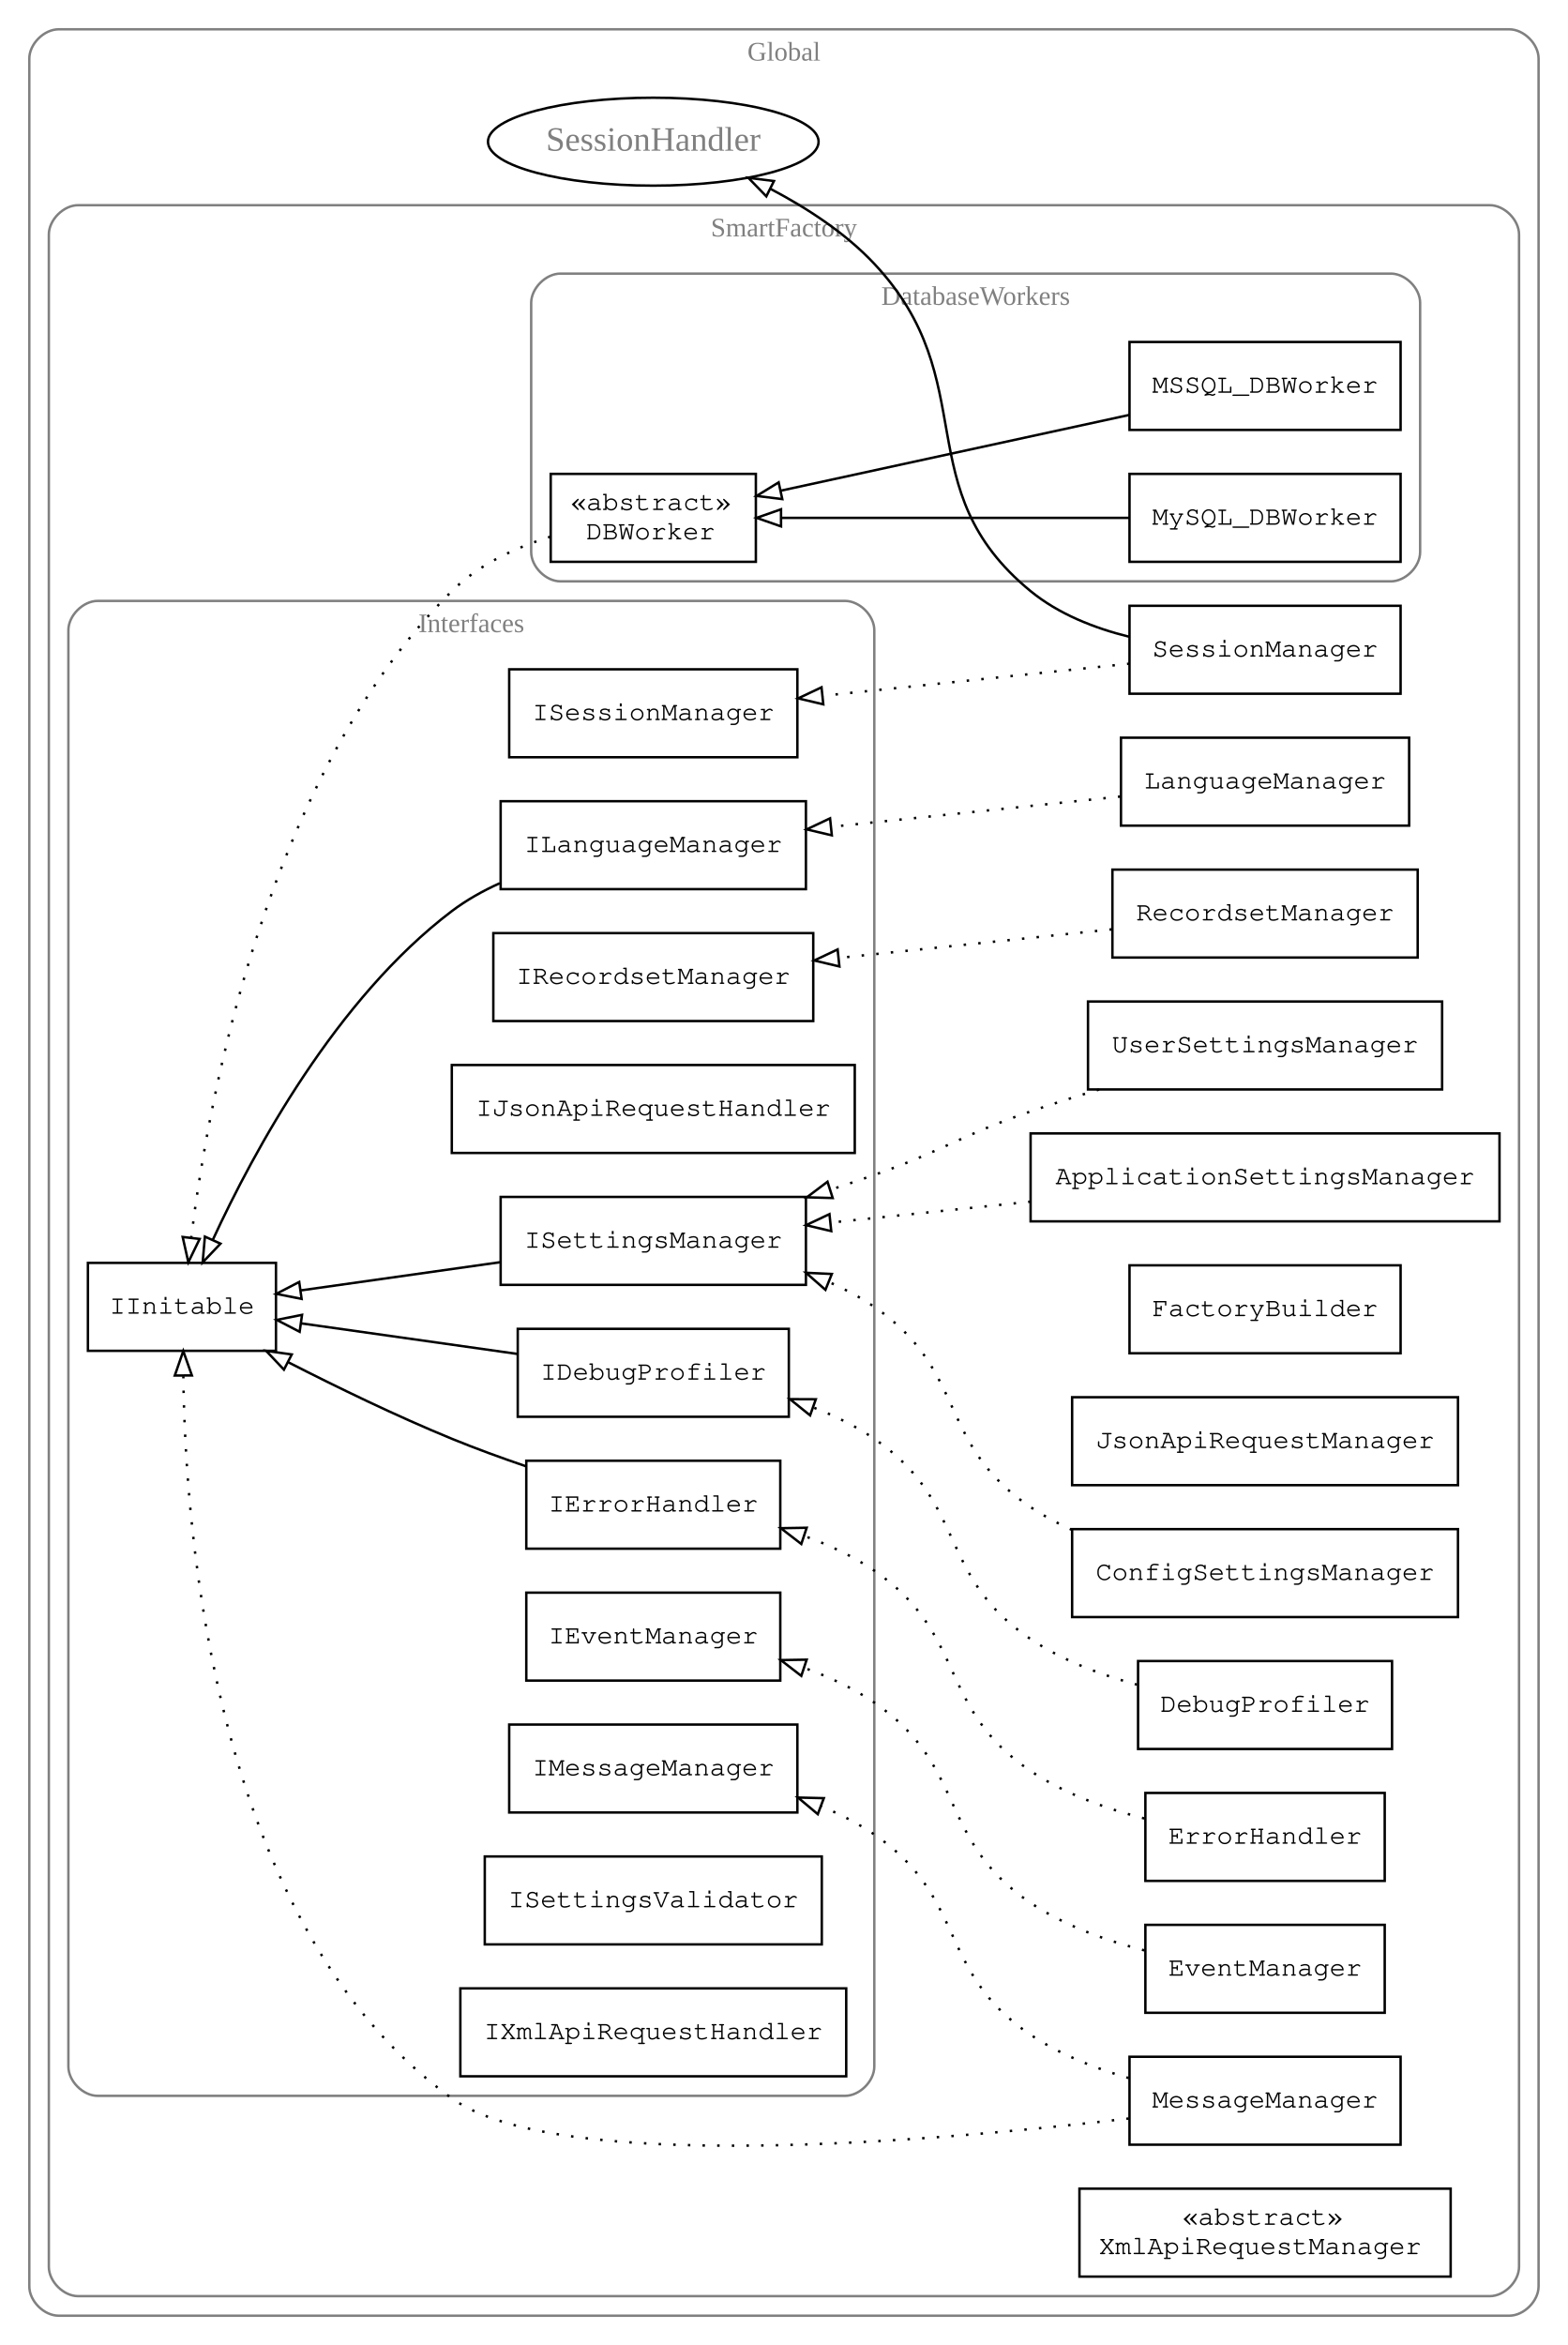
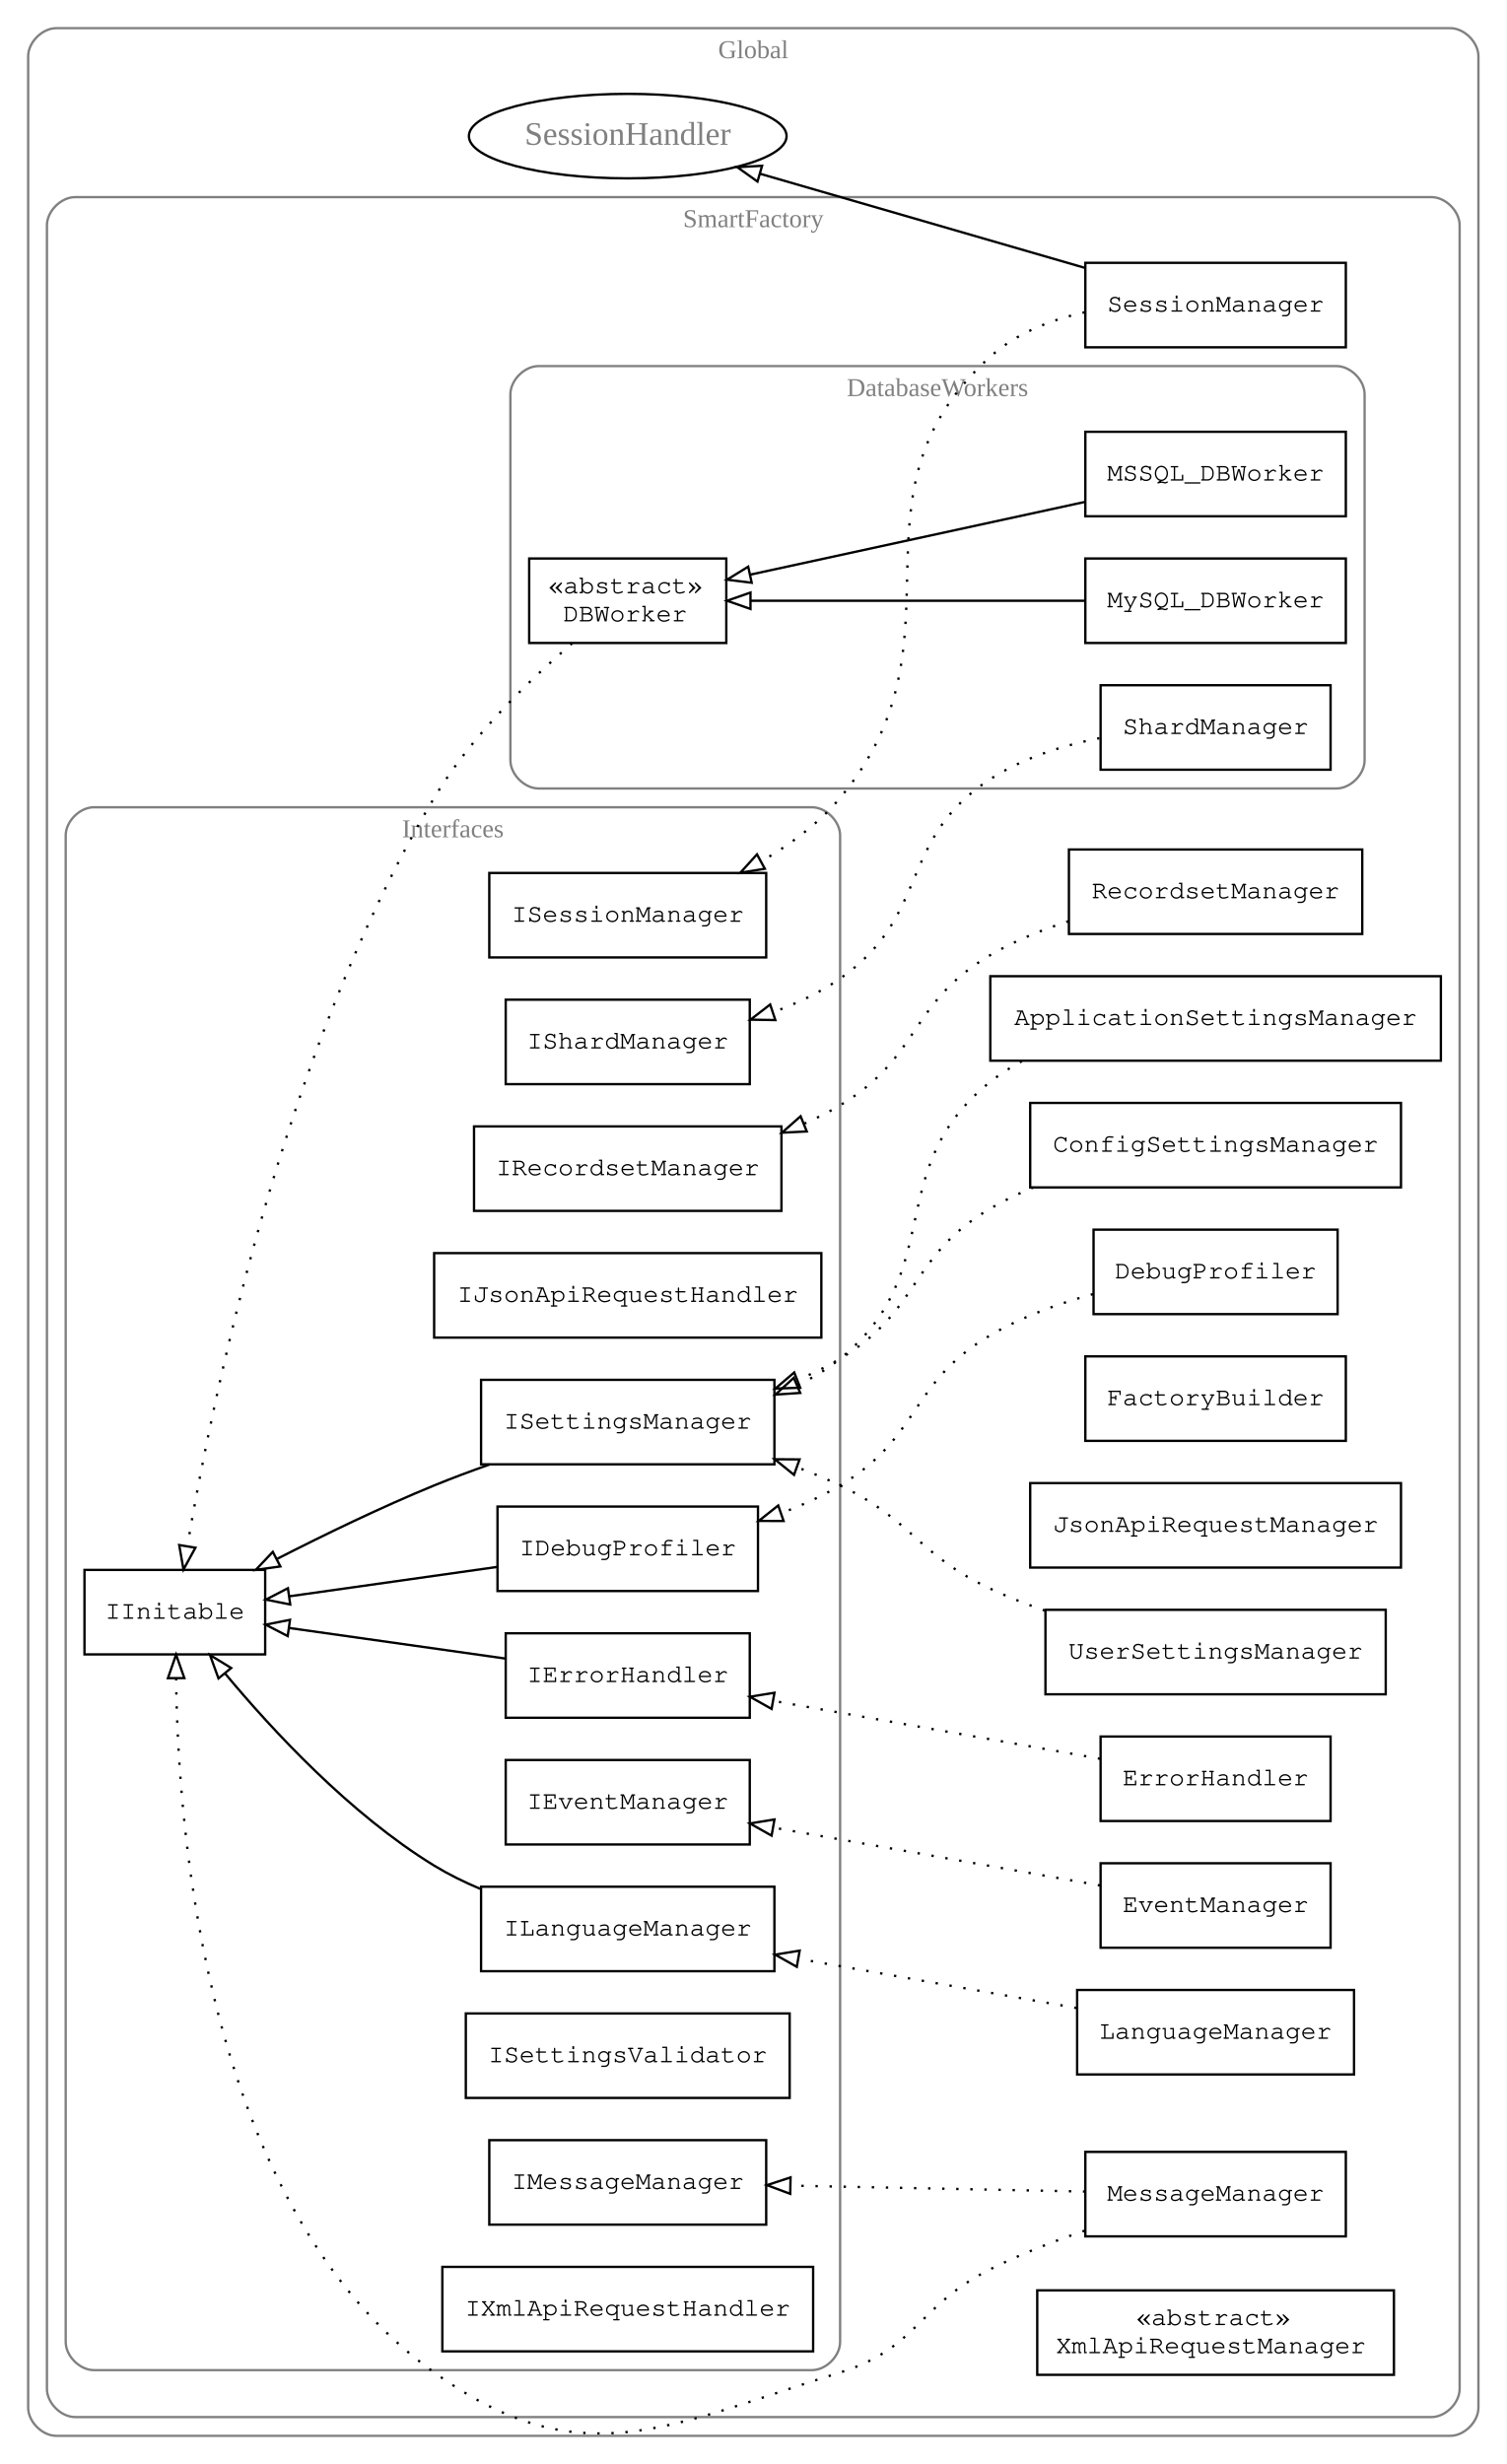
- <svg xmlns="http://www.w3.org/2000/svg" width="642pt" height="960pt" viewBox="0.00 0.00 642.00 960.00">
-   <g id="graph0" class="graph" transform="scale(1 1) rotate(0) translate(4 956)">
-     <polygon fill="white" stroke="none" points="-4,4 -4,-956 638,-956 638,4 -4,4" />
+ <svg xmlns="http://www.w3.org/2000/svg" width="642pt" height="1050pt" viewBox="0.00 0.00 642.00 1050.00">
+   <g id="graph0" class="graph" transform="scale(1 1) rotate(0) translate(4 1046)">
+     <polygon fill="white" stroke="none" points="-4,4 -4,-1046 638,-1046 638,4 -4,4" />
    <g id="clust1" class="cluster">
-       <path fill="none" stroke="gray" d="M20,-8C20,-8 614,-8 614,-8 620,-8 626,-14 626,-20 626,-20 626,-932 626,-932 626,-938 620,-944 614,-944 614,-944 20,-944 20,-944 14,-944 8,-938 8,-932 8,-932 8,-20 8,-20 8,-14 14,-8 20,-8" />
-       <text text-anchor="middle" x="317" y="-931.2" font-family="Times New Roman,serif" font-size="11.00" fill="gray">Global</text>
+       <path fill="none" stroke="gray" d="M20,-8C20,-8 614,-8 614,-8 620,-8 626,-14 626,-20 626,-20 626,-1022 626,-1022 626,-1028 620,-1034 614,-1034 614,-1034 20,-1034 20,-1034 14,-1034 8,-1028 8,-1022 8,-1022 8,-20 8,-20 8,-14 14,-8 20,-8" />
+       <text text-anchor="middle" x="317" y="-1021.2" font-family="Times New Roman,serif" font-size="11.00" fill="gray">Global</text>
    </g>
    <g id="clust2" class="cluster">
-       <path fill="none" stroke="gray" d="M28,-16C28,-16 606,-16 606,-16 612,-16 618,-22 618,-28 618,-28 618,-860 618,-860 618,-866 612,-872 606,-872 606,-872 28,-872 28,-872 22,-872 16,-866 16,-860 16,-860 16,-28 16,-28 16,-22 22,-16 28,-16" />
-       <text text-anchor="middle" x="317" y="-859.2" font-family="Times New Roman,serif" font-size="11.00" fill="gray">SmartFactory</text>
+       <path fill="none" stroke="gray" d="M28,-16C28,-16 606,-16 606,-16 612,-16 618,-22 618,-28 618,-28 618,-950 618,-950 618,-956 612,-962 606,-962 606,-962 28,-962 28,-962 22,-962 16,-956 16,-950 16,-950 16,-28 16,-28 16,-22 22,-16 28,-16" />
+       <text text-anchor="middle" x="317" y="-949.2" font-family="Times New Roman,serif" font-size="11.00" fill="gray">SmartFactory</text>
+     </g>
+     <g id="clust3" class="cluster">
+       <path fill="none" stroke="gray" d="M225.5,-710C225.5,-710 565.5,-710 565.5,-710 571.5,-710 577.5,-716 577.5,-722 577.5,-722 577.5,-878 577.5,-878 577.5,-884 571.5,-890 565.5,-890 565.5,-890 225.5,-890 225.5,-890 219.5,-890 213.5,-884 213.5,-878 213.5,-878 213.5,-722 213.5,-722 213.5,-716 219.5,-710 225.5,-710" />
+       <text text-anchor="middle" x="395.5" y="-877.2" font-family="Times New Roman,serif" font-size="11.00" fill="gray">DatabaseWorkers</text>
    </g>
    <g id="clust4" class="cluster">
-       <path fill="none" stroke="gray" d="M36,-98C36,-98 342,-98 342,-98 348,-98 354,-104 354,-110 354,-110 354,-698 354,-698 354,-704 348,-710 342,-710 342,-710 36,-710 36,-710 30,-710 24,-704 24,-698 24,-698 24,-110 24,-110 24,-104 30,-98 36,-98" />
-       <text text-anchor="middle" x="189" y="-697.2" font-family="Times New Roman,serif" font-size="11.00" fill="gray">Interfaces</text>
-     </g>
-     <g id="clust3" class="cluster">
-       <path fill="none" stroke="gray" d="M225.5,-718C225.5,-718 565.5,-718 565.5,-718 571.5,-718 577.5,-724 577.5,-730 577.5,-730 577.5,-832 577.5,-832 577.5,-838 571.5,-844 565.5,-844 565.5,-844 225.5,-844 225.5,-844 219.5,-844 213.5,-838 213.5,-832 213.5,-832 213.5,-730 213.5,-730 213.5,-724 219.5,-718 225.5,-718" />
-       <text text-anchor="middle" x="395.5" y="-831.2" font-family="Times New Roman,serif" font-size="11.00" fill="gray">DatabaseWorkers</text>
+       <path fill="none" stroke="gray" d="M36,-36C36,-36 342,-36 342,-36 348,-36 354,-42 354,-48 354,-48 354,-690 354,-690 354,-696 348,-702 342,-702 342,-702 36,-702 36,-702 30,-702 24,-696 24,-690 24,-690 24,-48 24,-48 24,-42 30,-36 36,-36" />
+       <text text-anchor="middle" x="189" y="-689.2" font-family="Times New Roman,serif" font-size="11.00" fill="gray">Interfaces</text>
    </g>
    <g id="node1" class="node">
-       <polygon fill="none" stroke="black" points="305.5,-762 221.5,-762 221.5,-726 305.5,-726 305.5,-762" />
-       <text text-anchor="start" x="229.5" y="-747.2" font-family="Courier,monospace" font-size="11.00">«abstract»</text>
-       <text text-anchor="start" x="236" y="-735.2" font-family="Courier,monospace" font-size="11.00">DBWorker</text>
+       <polygon fill="none" stroke="black" points="305.5,-808 221.5,-808 221.5,-772 305.5,-772 305.5,-808" />
+       <text text-anchor="start" x="229.5" y="-793.2" font-family="Courier,monospace" font-size="11.00">«abstract»</text>
+       <text text-anchor="start" x="236" y="-781.2" font-family="Courier,monospace" font-size="11.00">DBWorker</text>
+     </g>
+     <g id="node8" class="node">
+       <polygon fill="none" stroke="black" points="109,-377 32,-377 32,-341 109,-341 109,-377" />
+       <text text-anchor="middle" x="70.5" y="-356.2" font-family="Courier,monospace" font-size="11.00">IInitable</text>
+     </g>
+     <g id="edge3" class="edge">
+       <path fill="none" stroke="black" stroke-dasharray="1,5" d="M239.819,-771.869C221.577,-756.19 196.513,-731.999 181,-706 116.722,-598.276 86.278,-448.884 75.854,-387.284" />
+       <polygon fill="none" stroke="black" points="79.267,-386.466 74.19,-377.166 72.36,-387.602 79.267,-386.466" />
+     </g>
+     <g id="node2" class="node">
+       <polygon fill="none" stroke="black" points="569.5,-862 458.5,-862 458.5,-826 569.5,-826 569.5,-862" />
+       <text text-anchor="middle" x="514" y="-841.2" font-family="Courier,monospace" font-size="11.00">MSSQL_DBWorker</text>
+     </g>
+     <g id="edge4" class="edge">
+       <path fill="none" stroke="black" d="M458.466,-832.149C415.965,-822.914 357.375,-810.182 315.738,-801.134" />
+       <polygon fill="none" stroke="black" points="316.318,-797.679 305.803,-798.975 314.831,-804.519 316.318,-797.679" />
+     </g>
+     <g id="node3" class="node">
+       <polygon fill="none" stroke="black" points="569.5,-808 458.5,-808 458.5,-772 569.5,-772 569.5,-808" />
+       <text text-anchor="middle" x="514" y="-787.2" font-family="Courier,monospace" font-size="11.00">MySQL_DBWorker</text>
+     </g>
+     <g id="edge5" class="edge">
+       <path fill="none" stroke="black" d="M458.466,-790C416.055,-790 357.623,-790 316.002,-790" />
+       <polygon fill="none" stroke="black" points="315.803,-786.5 305.803,-790 315.803,-793.5 315.803,-786.5" />
+     </g>
+     <g id="node4" class="node">
+       <polygon fill="none" stroke="black" points="563,-754 465,-754 465,-718 563,-718 563,-754" />
+       <text text-anchor="middle" x="514" y="-733.2" font-family="Courier,monospace" font-size="11.00">ShardManager</text>
+     </g>
+     <g id="node16" class="node">
+       <polygon fill="none" stroke="black" points="315.5,-620 211.5,-620 211.5,-584 315.5,-584 315.5,-620" />
+       <text text-anchor="middle" x="263.5" y="-599.2" font-family="Courier,monospace" font-size="11.00">IShardManager</text>
+     </g>
+     <g id="edge6" class="edge">
+       <path fill="none" stroke="black" stroke-dasharray="1,5" d="M464.514,-731.441C448.741,-728.278 431.768,-722.951 418,-714 378.354,-688.223 392.782,-656.059 354,-629 345.426,-623.018 335.501,-618.337 325.447,-614.681" />
+       <polygon fill="none" stroke="black" points="326.401,-611.31 315.808,-611.48 324.195,-617.953 326.401,-611.31" />
+     </g>
+     <g id="node5" class="node">
+       <polygon fill="none" stroke="black" points="319,-404 208,-404 208,-368 319,-368 319,-404" />
+       <text text-anchor="middle" x="263.5" y="-383.2" font-family="Courier,monospace" font-size="11.00">IDebugProfiler</text>
+     </g>
+     <g id="edge17" class="edge">
+       <path fill="none" stroke="black" d="M207.767,-378.263C179.811,-374.311 146.118,-369.548 119.23,-365.747" />
+       <polygon fill="none" stroke="black" points="119.675,-362.275 109.284,-364.341 118.695,-369.206 119.675,-362.275" />
+     </g>
+     <g id="node6" class="node">
+       <polygon fill="none" stroke="black" points="315.5,-350 211.5,-350 211.5,-314 315.5,-314 315.5,-350" />
+       <text text-anchor="middle" x="263.5" y="-329.2" font-family="Courier,monospace" font-size="11.00">IErrorHandler</text>
+     </g>
+     <g id="edge18" class="edge">
+       <path fill="none" stroke="black" d="M211.316,-339.236C182.677,-343.284 147.206,-348.298 119.158,-352.263" />
+       <polygon fill="none" stroke="black" points="118.599,-348.807 109.187,-353.672 119.579,-355.738 118.599,-348.807" />
    </g>
    <g id="node7" class="node">
-       <polygon fill="none" stroke="black" points="109,-439 32,-439 32,-403 109,-403 109,-439" />
-       <text text-anchor="middle" x="70.5" y="-418.2" font-family="Courier,monospace" font-size="11.00">IInitable</text>
-     </g>
-     <g id="edge3" class="edge">
-       <path fill="none" stroke="black" stroke-dasharray="1,5" d="M221.34,-736.269C207.054,-731.814 191.901,-724.848 181,-714 105.6,-638.972 81.478,-507.224 74.306,-449.478" />
-       <polygon fill="none" stroke="black" points="77.751,-448.8 73.121,-439.27 70.797,-449.607 77.751,-448.8" />
-     </g>
-     <g id="node2" class="node">
-       <polygon fill="none" stroke="black" points="569.5,-816 458.5,-816 458.5,-780 569.5,-780 569.5,-816" />
-       <text text-anchor="middle" x="514" y="-795.2" font-family="Courier,monospace" font-size="11.00">MSSQL_DBWorker</text>
-     </g>
-     <g id="edge4" class="edge">
-       <path fill="none" stroke="black" d="M458.466,-786.149C415.965,-776.914 357.375,-764.182 315.738,-755.134" />
-       <polygon fill="none" stroke="black" points="316.318,-751.679 305.803,-752.975 314.831,-758.519 316.318,-751.679" />
-     </g>
-     <g id="node3" class="node">
-       <polygon fill="none" stroke="black" points="569.5,-762 458.5,-762 458.5,-726 569.5,-726 569.5,-762" />
-       <text text-anchor="middle" x="514" y="-741.2" font-family="Courier,monospace" font-size="11.00">MySQL_DBWorker</text>
-     </g>
-     <g id="edge5" class="edge">
-       <path fill="none" stroke="black" d="M458.466,-744C416.055,-744 357.623,-744 316.002,-744" />
-       <polygon fill="none" stroke="black" points="315.803,-740.5 305.803,-744 315.803,-747.5 315.803,-740.5" />
-     </g>
-     <g id="node4" class="node">
-       <polygon fill="none" stroke="black" points="319,-412 208,-412 208,-376 319,-376 319,-412" />
-       <text text-anchor="middle" x="263.5" y="-391.2" font-family="Courier,monospace" font-size="11.00">IDebugProfiler</text>
+       <polygon fill="none" stroke="black" points="315.5,-296 211.5,-296 211.5,-260 315.5,-260 315.5,-296" />
+       <text text-anchor="middle" x="263.5" y="-275.2" font-family="Courier,monospace" font-size="11.00">IEventManager</text>
+     </g>
+     <g id="node9" class="node">
+       <polygon fill="none" stroke="black" points="346,-512 181,-512 181,-476 346,-476 346,-512" />
+       <text text-anchor="middle" x="263.5" y="-491.2" font-family="Courier,monospace" font-size="11.00">IJsonApiRequestHandler</text>
+     </g>
+     <g id="node10" class="node">
+       <polygon fill="none" stroke="black" points="326,-242 201,-242 201,-206 326,-206 326,-242" />
+       <text text-anchor="middle" x="263.5" y="-221.2" font-family="Courier,monospace" font-size="11.00">ILanguageManager</text>
+     </g>
+     <g id="edge19" class="edge">
+       <path fill="none" stroke="black" d="M200.607,-241.112C193.782,-243.982 187.102,-247.265 181,-251 145.192,-272.915 112.065,-308.649 91.832,-332.961" />
+       <polygon fill="none" stroke="black" points="89.099,-330.774 85.48,-340.731 94.519,-335.204 89.099,-330.774" />
+     </g>
+     <g id="node11" class="node">
+       <polygon fill="none" stroke="black" points="322.5,-134 204.5,-134 204.5,-98 322.5,-98 322.5,-134" />
+       <text text-anchor="middle" x="263.5" y="-113.2" font-family="Courier,monospace" font-size="11.00">IMessageManager</text>
+     </g>
+     <g id="node12" class="node">
+       <polygon fill="none" stroke="black" points="329,-566 198,-566 198,-530 329,-530 329,-566" />
+       <text text-anchor="middle" x="263.5" y="-545.2" font-family="Courier,monospace" font-size="11.00">IRecordsetManager</text>
+     </g>
+     <g id="node13" class="node">
+       <polygon fill="none" stroke="black" points="322.5,-674 204.5,-674 204.5,-638 322.5,-638 322.5,-674" />
+       <text text-anchor="middle" x="263.5" y="-653.2" font-family="Courier,monospace" font-size="11.00">ISessionManager</text>
+     </g>
+     <g id="node14" class="node">
+       <polygon fill="none" stroke="black" points="326,-458 201,-458 201,-422 326,-422 326,-458" />
+       <text text-anchor="middle" x="263.5" y="-437.2" font-family="Courier,monospace" font-size="11.00">ISettingsManager</text>
+     </g>
+     <g id="edge20" class="edge">
+       <path fill="none" stroke="black" d="M204.698,-421.954C196.673,-419.129 188.585,-416.109 181,-413 158.482,-403.769 134.136,-391.956 114.132,-381.734" />
+       <polygon fill="none" stroke="black" points="115.471,-378.486 104.979,-377.014 112.262,-384.708 115.471,-378.486" />
+     </g>
+     <g id="node15" class="node">
+       <polygon fill="none" stroke="black" points="332.5,-188 194.5,-188 194.5,-152 332.5,-152 332.5,-188" />
+       <text text-anchor="middle" x="263.5" y="-167.2" font-family="Courier,monospace" font-size="11.00">ISettingsValidator</text>
+     </g>
+     <g id="node17" class="node">
+       <polygon fill="none" stroke="black" points="342.5,-80 184.5,-80 184.5,-44 342.5,-44 342.5,-80" />
+       <text text-anchor="middle" x="263.5" y="-59.2" font-family="Courier,monospace" font-size="11.00">IXmlApiRequestHandler</text>
+     </g>
+     <g id="node18" class="node">
+       <polygon fill="none" stroke="black" points="610,-630 418,-630 418,-594 610,-594 610,-630" />
+       <text text-anchor="middle" x="514" y="-609.2" font-family="Courier,monospace" font-size="11.00">ApplicationSettingsManager</text>
+     </g>
+     <g id="edge1" class="edge">
+       <path fill="none" stroke="black" stroke-dasharray="1,5" d="M431.456,-593.793C426.685,-591.237 422.148,-588.323 418,-585 371.436,-547.7 400.263,-504.673 354,-467 348.588,-462.593 342.47,-458.905 336.034,-455.819" />
+       <polygon fill="none" stroke="black" points="336.995,-452.423 326.424,-451.713 334.245,-458.86 336.995,-452.423" />
+     </g>
+     <g id="node19" class="node">
+       <polygon fill="none" stroke="black" points="593,-576 435,-576 435,-540 593,-540 593,-576" />
+       <text text-anchor="middle" x="514" y="-555.2" font-family="Courier,monospace" font-size="11.00">ConfigSettingsManager</text>
+     </g>
+     <g id="edge2" class="edge">
+       <path fill="none" stroke="black" stroke-dasharray="1,5" d="M436.371,-539.99C429.98,-537.369 423.766,-534.387 418,-531 383.316,-510.624 388.519,-487.654 354,-467 348.292,-463.585 342.118,-460.571 335.773,-457.918" />
+       <polygon fill="none" stroke="black" points="336.978,-454.631 326.389,-454.283 334.45,-461.159 336.978,-454.631" />
+     </g>
+     <g id="node20" class="node">
+       <polygon fill="none" stroke="black" points="566,-522 462,-522 462,-486 566,-486 566,-522" />
+       <text text-anchor="middle" x="514" y="-501.2" font-family="Courier,monospace" font-size="11.00">DebugProfiler</text>
+     </g>
+     <g id="edge7" class="edge">
+       <path fill="none" stroke="black" stroke-dasharray="1,5" d="M461.753,-494.525C446.997,-490.474 431.305,-484.817 418,-477 383.316,-456.624 388.519,-433.654 354,-413 346.227,-408.349 337.589,-404.443 328.833,-401.177" />
+       <polygon fill="none" stroke="black" points="329.915,-397.848 319.321,-397.881 327.623,-404.462 329.915,-397.848" />
+     </g>
+     <g id="node21" class="node">
+       <polygon fill="none" stroke="black" points="563,-306 465,-306 465,-270 563,-270 563,-306" />
+       <text text-anchor="middle" x="514" y="-285.2" font-family="Courier,monospace" font-size="11.00">ErrorHandler</text>
+     </g>
+     <g id="edge8" class="edge">
+       <path fill="none" stroke="black" stroke-dasharray="1,5" d="M464.792,-296.536C425.069,-303.569 368.498,-313.586 325.603,-321.181" />
+       <polygon fill="none" stroke="black" points="324.802,-317.768 315.566,-322.958 326.023,-324.661 324.802,-317.768" />
+     </g>
+     <g id="node22" class="node">
+       <polygon fill="none" stroke="black" points="563,-252 465,-252 465,-216 563,-216 563,-252" />
+       <text text-anchor="middle" x="514" y="-231.2" font-family="Courier,monospace" font-size="11.00">EventManager</text>
+     </g>
+     <g id="edge9" class="edge">
+       <path fill="none" stroke="black" stroke-dasharray="1,5" d="M464.792,-242.536C425.069,-249.569 368.498,-259.586 325.603,-267.181" />
+       <polygon fill="none" stroke="black" points="324.802,-263.768 315.566,-268.958 326.023,-270.661 324.802,-263.768" />
+     </g>
+     <g id="node23" class="node">
+       <polygon fill="none" stroke="black" points="569.5,-468 458.5,-468 458.5,-432 569.5,-432 569.5,-468" />
+       <text text-anchor="middle" x="514" y="-447.2" font-family="Courier,monospace" font-size="11.00">FactoryBuilder</text>
+     </g>
+     <g id="node24" class="node">
+       <polygon fill="none" stroke="black" points="593,-414 435,-414 435,-378 593,-378 593,-414" />
+       <text text-anchor="middle" x="514" y="-393.2" font-family="Courier,monospace" font-size="11.00">JsonApiRequestManager</text>
+     </g>
+     <g id="node25" class="node">
+       <polygon fill="none" stroke="black" points="573,-198 455,-198 455,-162 573,-162 573,-198" />
+       <text text-anchor="middle" x="514" y="-177.2" font-family="Courier,monospace" font-size="11.00">LanguageManager</text>
+     </g>
+     <g id="edge10" class="edge">
+       <path fill="none" stroke="black" stroke-dasharray="1,5" d="M454.738,-190.316C419.314,-196.588 373.809,-204.646 336.187,-211.307" />
+       <polygon fill="none" stroke="black" points="335.539,-207.867 326.302,-213.057 336.76,-214.76 335.539,-207.867" />
+     </g>
+     <g id="node26" class="node">
+       <polygon fill="none" stroke="black" points="569.5,-129 458.5,-129 458.5,-93 569.5,-93 569.5,-129" />
+       <text text-anchor="middle" x="514" y="-108.2" font-family="Courier,monospace" font-size="11.00">MessageManager</text>
+     </g>
+     <g id="edge12" class="edge">
+       <path fill="none" stroke="black" stroke-dasharray="1,5" d="M458.19,-95.421C444.75,-90.822 430.609,-85.304 418,-79 387.125,-63.565 386.965,-45.239 354,-35 280.571,-12.194 243.469,9.828 181,-35 83.868,-104.702 71.79,-265.194 71.06,-330.539" />
+       <polygon fill="none" stroke="black" points="67.56,-330.879 71.033,-340.888 74.56,-330.897 67.56,-330.879" />
+     </g>
+     <g id="edge11" class="edge">
+       <path fill="none" stroke="black" stroke-dasharray="1,5" d="M458.466,-112.097C421.534,-112.84 372.452,-113.828 332.902,-114.624" />
+       <polygon fill="none" stroke="black" points="332.733,-111.126 322.805,-114.827 332.874,-118.125 332.733,-111.126" />
+     </g>
+     <g id="node27" class="node">
+       <polygon fill="none" stroke="black" points="576.5,-684 451.5,-684 451.5,-648 576.5,-648 576.5,-684" />
+       <text text-anchor="middle" x="514" y="-663.2" font-family="Courier,monospace" font-size="11.00">RecordsetManager</text>
+     </g>
+     <g id="edge13" class="edge">
+       <path fill="none" stroke="black" stroke-dasharray="1,5" d="M451.313,-653.42C439.804,-649.716 428.201,-644.993 418,-639 383.316,-618.624 388.519,-595.654 354,-575 349.213,-572.135 344.097,-569.553 338.828,-567.23" />
+       <polygon fill="none" stroke="black" points="339.797,-563.845 329.215,-563.32 337.16,-570.33 339.797,-563.845" />
+     </g>
+     <g id="node28" class="node">
+       <polygon fill="none" stroke="black" points="569.5,-934 458.5,-934 458.5,-898 569.5,-898 569.5,-934" />
+       <text text-anchor="middle" x="514" y="-913.2" font-family="Courier,monospace" font-size="11.00">SessionManager</text>
+     </g>
+     <g id="edge15" class="edge">
+       <path fill="none" stroke="black" stroke-dasharray="1,5" d="M458.236,-912.921C443.729,-909.714 429.051,-903.992 418,-894 352.53,-834.803 410.505,-773.807 354,-706 344.923,-695.107 332.828,-686.152 320.473,-678.983" />
+       <polygon fill="none" stroke="black" points="321.925,-675.789 311.47,-674.077 318.576,-681.935 321.925,-675.789" />
+     </g>
+     <g id="node31" class="node">
+       <ellipse fill="none" stroke="black" cx="263.5" cy="-988" rx="67.688" ry="18" />
+       <text text-anchor="middle" x="263.5" y="-984.3" font-family="Times New Roman,serif" font-size="14.00" fill="gray">SessionHandler</text>
+     </g>
+     <g id="edge14" class="edge">
+       <path fill="none" stroke="black" d="M458.466,-931.801C417.33,-943.719 361.122,-960.005 319.801,-971.977" />
+       <polygon fill="none" stroke="black" points="318.797,-968.624 310.166,-974.769 320.745,-975.348 318.797,-968.624" />
+     </g>
+     <g id="node29" class="node">
+       <polygon fill="none" stroke="black" points="586.5,-360 441.5,-360 441.5,-324 586.5,-324 586.5,-360" />
+       <text text-anchor="middle" x="514" y="-339.2" font-family="Courier,monospace" font-size="11.00">UserSettingsManager</text>
    </g>
    <g id="edge16" class="edge">
-       <path fill="none" stroke="black" d="M207.767,-401.737C179.811,-405.689 146.118,-410.452 119.23,-414.253" />
-       <polygon fill="none" stroke="black" points="118.695,-410.794 109.284,-415.659 119.675,-417.725 118.695,-410.794" />
-     </g>
-     <g id="node5" class="node">
-       <polygon fill="none" stroke="black" points="315.5,-358 211.5,-358 211.5,-322 315.5,-322 315.5,-358" />
-       <text text-anchor="middle" x="263.5" y="-337.2" font-family="Courier,monospace" font-size="11.00">IErrorHandler</text>
-     </g>
-     <g id="edge17" class="edge">
-       <path fill="none" stroke="black" d="M211.238,-355.78C201.122,-359.231 190.654,-363.043 181,-367 158.482,-376.231 134.136,-388.044 114.132,-398.266" />
-       <polygon fill="none" stroke="black" points="112.262,-395.292 104.979,-402.986 115.471,-401.514 112.262,-395.292" />
-     </g>
-     <g id="node6" class="node">
-       <polygon fill="none" stroke="black" points="315.5,-304 211.5,-304 211.5,-268 315.5,-268 315.5,-304" />
-       <text text-anchor="middle" x="263.5" y="-283.2" font-family="Courier,monospace" font-size="11.00">IEventManager</text>
-     </g>
-     <g id="node8" class="node">
-       <polygon fill="none" stroke="black" points="346,-520 181,-520 181,-484 346,-484 346,-520" />
-       <text text-anchor="middle" x="263.5" y="-499.2" font-family="Courier,monospace" font-size="11.00">IJsonApiRequestHandler</text>
-     </g>
-     <g id="node9" class="node">
-       <polygon fill="none" stroke="black" points="326,-628 201,-628 201,-592 326,-592 326,-628" />
-       <text text-anchor="middle" x="263.5" y="-607.2" font-family="Courier,monospace" font-size="11.00">ILanguageManager</text>
-     </g>
-     <g id="edge18" class="edge">
-       <path fill="none" stroke="black" d="M200.654,-594.428C193.671,-591.271 186.941,-587.499 181,-583 133.629,-547.126 99.844,-484.57 83.214,-448.593" />
-       <polygon fill="none" stroke="black" points="86.279,-446.876 78.981,-439.195 79.896,-449.75 86.279,-446.876" />
-     </g>
-     <g id="node10" class="node">
-       <polygon fill="none" stroke="black" points="322.5,-250 204.5,-250 204.5,-214 322.5,-214 322.5,-250" />
-       <text text-anchor="middle" x="263.5" y="-229.2" font-family="Courier,monospace" font-size="11.00">IMessageManager</text>
-     </g>
-     <g id="node11" class="node">
-       <polygon fill="none" stroke="black" points="329,-574 198,-574 198,-538 329,-538 329,-574" />
-       <text text-anchor="middle" x="263.5" y="-553.2" font-family="Courier,monospace" font-size="11.00">IRecordsetManager</text>
-     </g>
-     <g id="node12" class="node">
-       <polygon fill="none" stroke="black" points="322.5,-682 204.5,-682 204.5,-646 322.5,-646 322.5,-682" />
-       <text text-anchor="middle" x="263.5" y="-661.2" font-family="Courier,monospace" font-size="11.00">ISessionManager</text>
-     </g>
-     <g id="node13" class="node">
-       <polygon fill="none" stroke="black" points="326,-466 201,-466 201,-430 326,-430 326,-466" />
-       <text text-anchor="middle" x="263.5" y="-445.2" font-family="Courier,monospace" font-size="11.00">ISettingsManager</text>
-     </g>
-     <g id="edge19" class="edge">
-       <path fill="none" stroke="black" d="M200.752,-439.271C174.335,-435.537 143.964,-431.244 119.303,-427.757" />
-       <polygon fill="none" stroke="black" points="119.503,-424.251 109.111,-426.317 118.523,-431.182 119.503,-424.251" />
-     </g>
-     <g id="node14" class="node">
-       <polygon fill="none" stroke="black" points="332.5,-196 194.5,-196 194.5,-160 332.5,-160 332.5,-196" />
-       <text text-anchor="middle" x="263.5" y="-175.2" font-family="Courier,monospace" font-size="11.00">ISettingsValidator</text>
-     </g>
-     <g id="node15" class="node">
-       <polygon fill="none" stroke="black" points="342.5,-142 184.5,-142 184.5,-106 342.5,-106 342.5,-142" />
-       <text text-anchor="middle" x="263.5" y="-121.2" font-family="Courier,monospace" font-size="11.00">IXmlApiRequestHandler</text>
-     </g>
-     <g id="node16" class="node">
-       <polygon fill="none" stroke="black" points="610,-492 418,-492 418,-456 610,-456 610,-492" />
-       <text text-anchor="middle" x="514" y="-471.2" font-family="Courier,monospace" font-size="11.00">ApplicationSettingsManager</text>
-     </g>
-     <g id="edge1" class="edge">
-       <path fill="none" stroke="black" stroke-dasharray="1,5" d="M417.989,-464.059C390.773,-461.212 361.573,-458.157 336.024,-455.483" />
-       <polygon fill="none" stroke="black" points="336.366,-452 326.056,-454.44 335.637,-458.962 336.366,-452" />
-     </g>
-     <g id="node17" class="node">
-       <polygon fill="none" stroke="black" points="593,-330 435,-330 435,-294 593,-294 593,-330" />
-       <text text-anchor="middle" x="514" y="-309.2" font-family="Courier,monospace" font-size="11.00">ConfigSettingsManager</text>
-     </g>
-     <g id="edge2" class="edge">
-       <path fill="none" stroke="black" stroke-dasharray="1,5" d="M434.934,-329.693C428.989,-332.375 423.263,-335.457 418,-339 379.649,-364.816 392.142,-394.876 354,-421 348.332,-424.882 342.092,-428.218 335.623,-431.083" />
-       <polygon fill="none" stroke="black" points="333.99,-427.968 326.023,-434.953 336.606,-434.461 333.99,-427.968" />
-     </g>
-     <g id="node18" class="node">
-       <polygon fill="none" stroke="black" points="566,-276 462,-276 462,-240 566,-240 566,-276" />
-       <text text-anchor="middle" x="514" y="-255.2" font-family="Courier,monospace" font-size="11.00">DebugProfiler</text>
-     </g>
-     <g id="edge6" class="edge">
-       <path fill="none" stroke="black" stroke-dasharray="1,5" d="M461.609,-266.332C446.689,-270.357 430.944,-276.287 418,-285 379.649,-310.816 392.142,-340.876 354,-367 346.428,-372.186 337.835,-376.398 329.04,-379.814" />
-       <polygon fill="none" stroke="black" points="327.71,-376.572 319.457,-383.216 330.052,-383.169 327.71,-376.572" />
-     </g>
-     <g id="node19" class="node">
-       <polygon fill="none" stroke="black" points="563,-222 465,-222 465,-186 563,-186 563,-222" />
-       <text text-anchor="middle" x="514" y="-201.2" font-family="Courier,monospace" font-size="11.00">ErrorHandler</text>
-     </g>
-     <g id="edge7" class="edge">
-       <path fill="none" stroke="black" stroke-dasharray="1,5" d="M464.548,-211.56C448.778,-215.587 431.797,-221.712 418,-231 379.649,-256.816 392.142,-286.876 354,-313 345.375,-318.908 335.424,-323.552 325.36,-327.194" />
-       <polygon fill="none" stroke="black" points="324.109,-323.921 315.717,-330.388 326.31,-330.566 324.109,-323.921" />
-     </g>
-     <g id="node20" class="node">
-       <polygon fill="none" stroke="black" points="563,-168 465,-168 465,-132 563,-132 563,-168" />
-       <text text-anchor="middle" x="514" y="-147.2" font-family="Courier,monospace" font-size="11.00">EventManager</text>
-     </g>
-     <g id="edge8" class="edge">
-       <path fill="none" stroke="black" stroke-dasharray="1,5" d="M464.548,-157.56C448.778,-161.587 431.797,-167.712 418,-177 379.649,-202.816 392.142,-232.876 354,-259 345.375,-264.908 335.424,-269.552 325.36,-273.194" />
-       <polygon fill="none" stroke="black" points="324.109,-269.921 315.717,-276.388 326.31,-276.566 324.109,-269.921" />
-     </g>
-     <g id="node21" class="node">
-       <polygon fill="none" stroke="black" points="569.5,-438 458.5,-438 458.5,-402 569.5,-402 569.5,-438" />
-       <text text-anchor="middle" x="514" y="-417.2" font-family="Courier,monospace" font-size="11.00">FactoryBuilder</text>
-     </g>
-     <g id="node22" class="node">
-       <polygon fill="none" stroke="black" points="593,-384 435,-384 435,-348 593,-348 593,-384" />
-       <text text-anchor="middle" x="514" y="-363.2" font-family="Courier,monospace" font-size="11.00">JsonApiRequestManager</text>
-     </g>
-     <g id="node23" class="node">
-       <polygon fill="none" stroke="black" points="573,-654 455,-654 455,-618 573,-618 573,-654" />
-       <text text-anchor="middle" x="514" y="-633.2" font-family="Courier,monospace" font-size="11.00">LanguageManager</text>
-     </g>
-     <g id="edge9" class="edge">
-       <path fill="none" stroke="black" stroke-dasharray="1,5" d="M454.738,-629.904C419.465,-626.214 374.196,-621.477 336.667,-617.551" />
-       <polygon fill="none" stroke="black" points="336.612,-614.026 326.302,-616.466 335.884,-620.988 336.612,-614.026" />
-     </g>
-     <g id="node24" class="node">
-       <polygon fill="none" stroke="black" points="569.5,-114 458.5,-114 458.5,-78 569.5,-78 569.5,-114" />
-       <text text-anchor="middle" x="514" y="-93.2" font-family="Courier,monospace" font-size="11.00">MessageManager</text>
-     </g>
-     <g id="edge11" class="edge">
-       <path fill="none" stroke="black" stroke-dasharray="1,5" d="M458.188,-88.721C375.477,-78.951 223.861,-66.145 181,-97 83.973,-166.849 71.835,-327.257 71.075,-392.559" />
-       <polygon fill="none" stroke="black" points="67.574,-392.891 71.043,-402.901 74.574,-392.912 67.574,-392.891" />
-     </g>
-     <g id="edge10" class="edge">
-       <path fill="none" stroke="black" stroke-dasharray="1,5" d="M458.153,-105.295C444.283,-109.285 429.948,-114.957 418,-123 379.649,-148.816 392.142,-178.876 354,-205 347.336,-209.564 339.881,-213.374 332.194,-216.551" />
-       <polygon fill="none" stroke="black" points="330.86,-213.313 322.74,-220.119 333.332,-219.862 330.86,-213.313" />
-     </g>
-     <g id="node25" class="node">
-       <polygon fill="none" stroke="black" points="576.5,-600 451.5,-600 451.5,-564 576.5,-564 576.5,-600" />
-       <text text-anchor="middle" x="514" y="-579.2" font-family="Courier,monospace" font-size="11.00">RecordsetManager</text>
-     </g>
-     <g id="edge12" class="edge">
-       <path fill="none" stroke="black" stroke-dasharray="1,5" d="M451.254,-575.54C417.5,-572.008 375.425,-567.606 339.761,-563.874" />
-       <polygon fill="none" stroke="black" points="339.711,-560.35 329.401,-562.79 338.983,-567.312 339.711,-560.35" />
-     </g>
-     <g id="node26" class="node">
-       <polygon fill="none" stroke="black" points="569.5,-708 458.5,-708 458.5,-672 569.5,-672 569.5,-708" />
-       <text text-anchor="middle" x="514" y="-687.2" font-family="Courier,monospace" font-size="11.00">SessionManager</text>
-     </g>
-     <g id="edge14" class="edge">
-       <path fill="none" stroke="black" stroke-dasharray="1,5" d="M458.466,-684.294C421.534,-680.43 372.452,-675.295 332.902,-671.157" />
-       <polygon fill="none" stroke="black" points="333.115,-667.66 322.805,-670.1 332.387,-674.622 333.115,-667.66" />
-     </g>
-     <g id="node29" class="node">
-       <ellipse fill="none" stroke="black" cx="263.5" cy="-898" rx="67.688" ry="18" />
-       <text text-anchor="middle" x="263.5" y="-894.3" font-family="Times New Roman,serif" font-size="14.00" fill="gray">SessionHandler</text>
-     </g>
-     <g id="edge13" class="edge">
-       <path fill="none" stroke="black" d="M458.427,-695.307C444.088,-698.845 429.449,-704.621 418,-714 366.944,-755.824 399.154,-799.864 354,-848 342.202,-860.577 326.514,-870.797 311.57,-878.641" />
-       <polygon fill="none" stroke="black" points="309.787,-875.619 302.404,-883.218 312.914,-881.882 309.787,-875.619" />
-     </g>
-     <g id="node27" class="node">
-       <polygon fill="none" stroke="black" points="586.5,-546 441.5,-546 441.5,-510 586.5,-510 586.5,-546" />
-       <text text-anchor="middle" x="514" y="-525.2" font-family="Courier,monospace" font-size="11.00">UserSettingsManager</text>
-     </g>
-     <g id="edge15" class="edge">
-       <path fill="none" stroke="black" stroke-dasharray="1,5" d="M446.018,-509.955C436.56,-507.119 426.998,-504.096 418,-501 388.968,-491.011 382.95,-485.222 354,-475 348.175,-472.943 342.104,-470.901 335.988,-468.915" />
-       <polygon fill="none" stroke="black" points="336.961,-465.551 326.37,-465.845 334.833,-472.22 336.961,-465.551" />
-     </g>
-     <g id="node28" class="node">
-       <polygon fill="none" stroke="black" points="590,-60 438,-60 438,-24 590,-24 590,-60" />
-       <text text-anchor="start" x="480" y="-45.2" font-family="Courier,monospace" font-size="11.00">«abstract»</text>
-       <text text-anchor="start" x="446" y="-33.2" font-family="Courier,monospace" font-size="11.00">XmlApiRequestManager</text>
+       <path fill="none" stroke="black" stroke-dasharray="1,5" d="M441.265,-359.659C433.276,-362.425 425.37,-365.534 418,-369 386.764,-383.69 385.117,-398.059 354,-413 348.239,-415.766 342.133,-418.32 335.924,-420.662" />
+       <polygon fill="none" stroke="black" points="334.357,-417.505 326.118,-424.166 336.713,-424.097 334.357,-417.505" />
+     </g>
+     <g id="node30" class="node">
+       <polygon fill="none" stroke="black" points="590,-70 438,-70 438,-34 590,-34 590,-70" />
+       <text text-anchor="start" x="480" y="-55.2" font-family="Courier,monospace" font-size="11.00">«abstract»</text>
+       <text text-anchor="start" x="446" y="-43.2" font-family="Courier,monospace" font-size="11.00">XmlApiRequestManager</text>
    </g>
  </g>
</svg>
